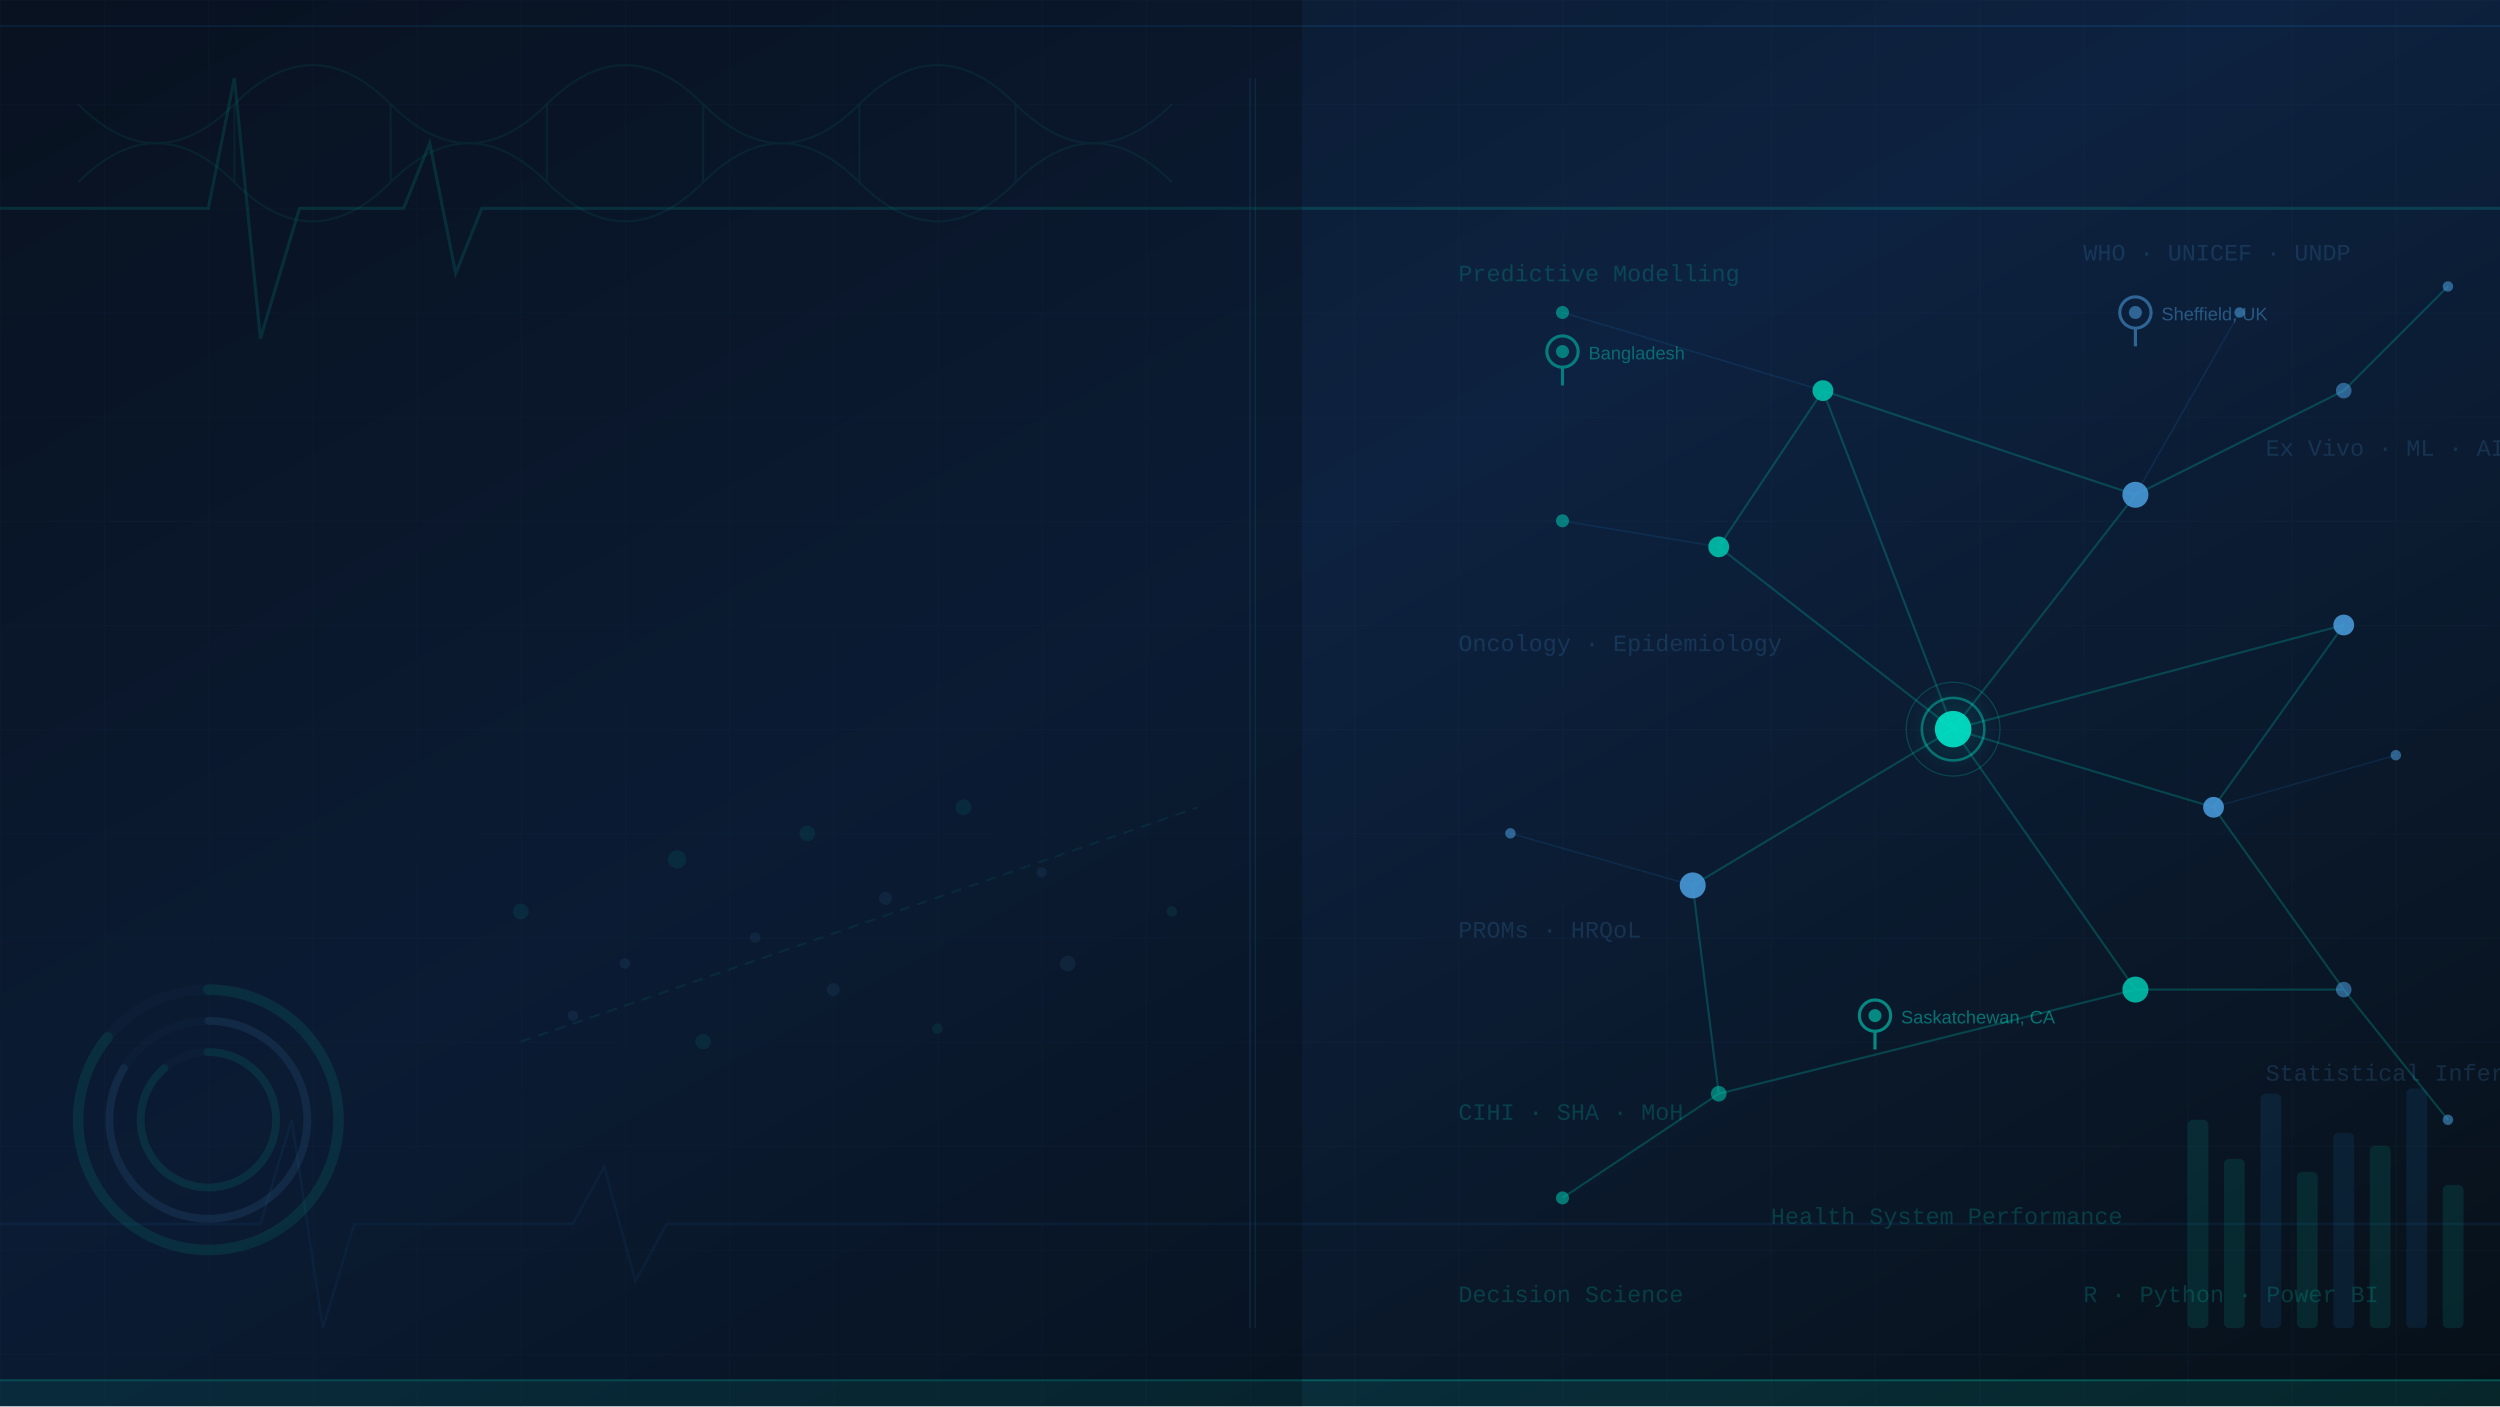
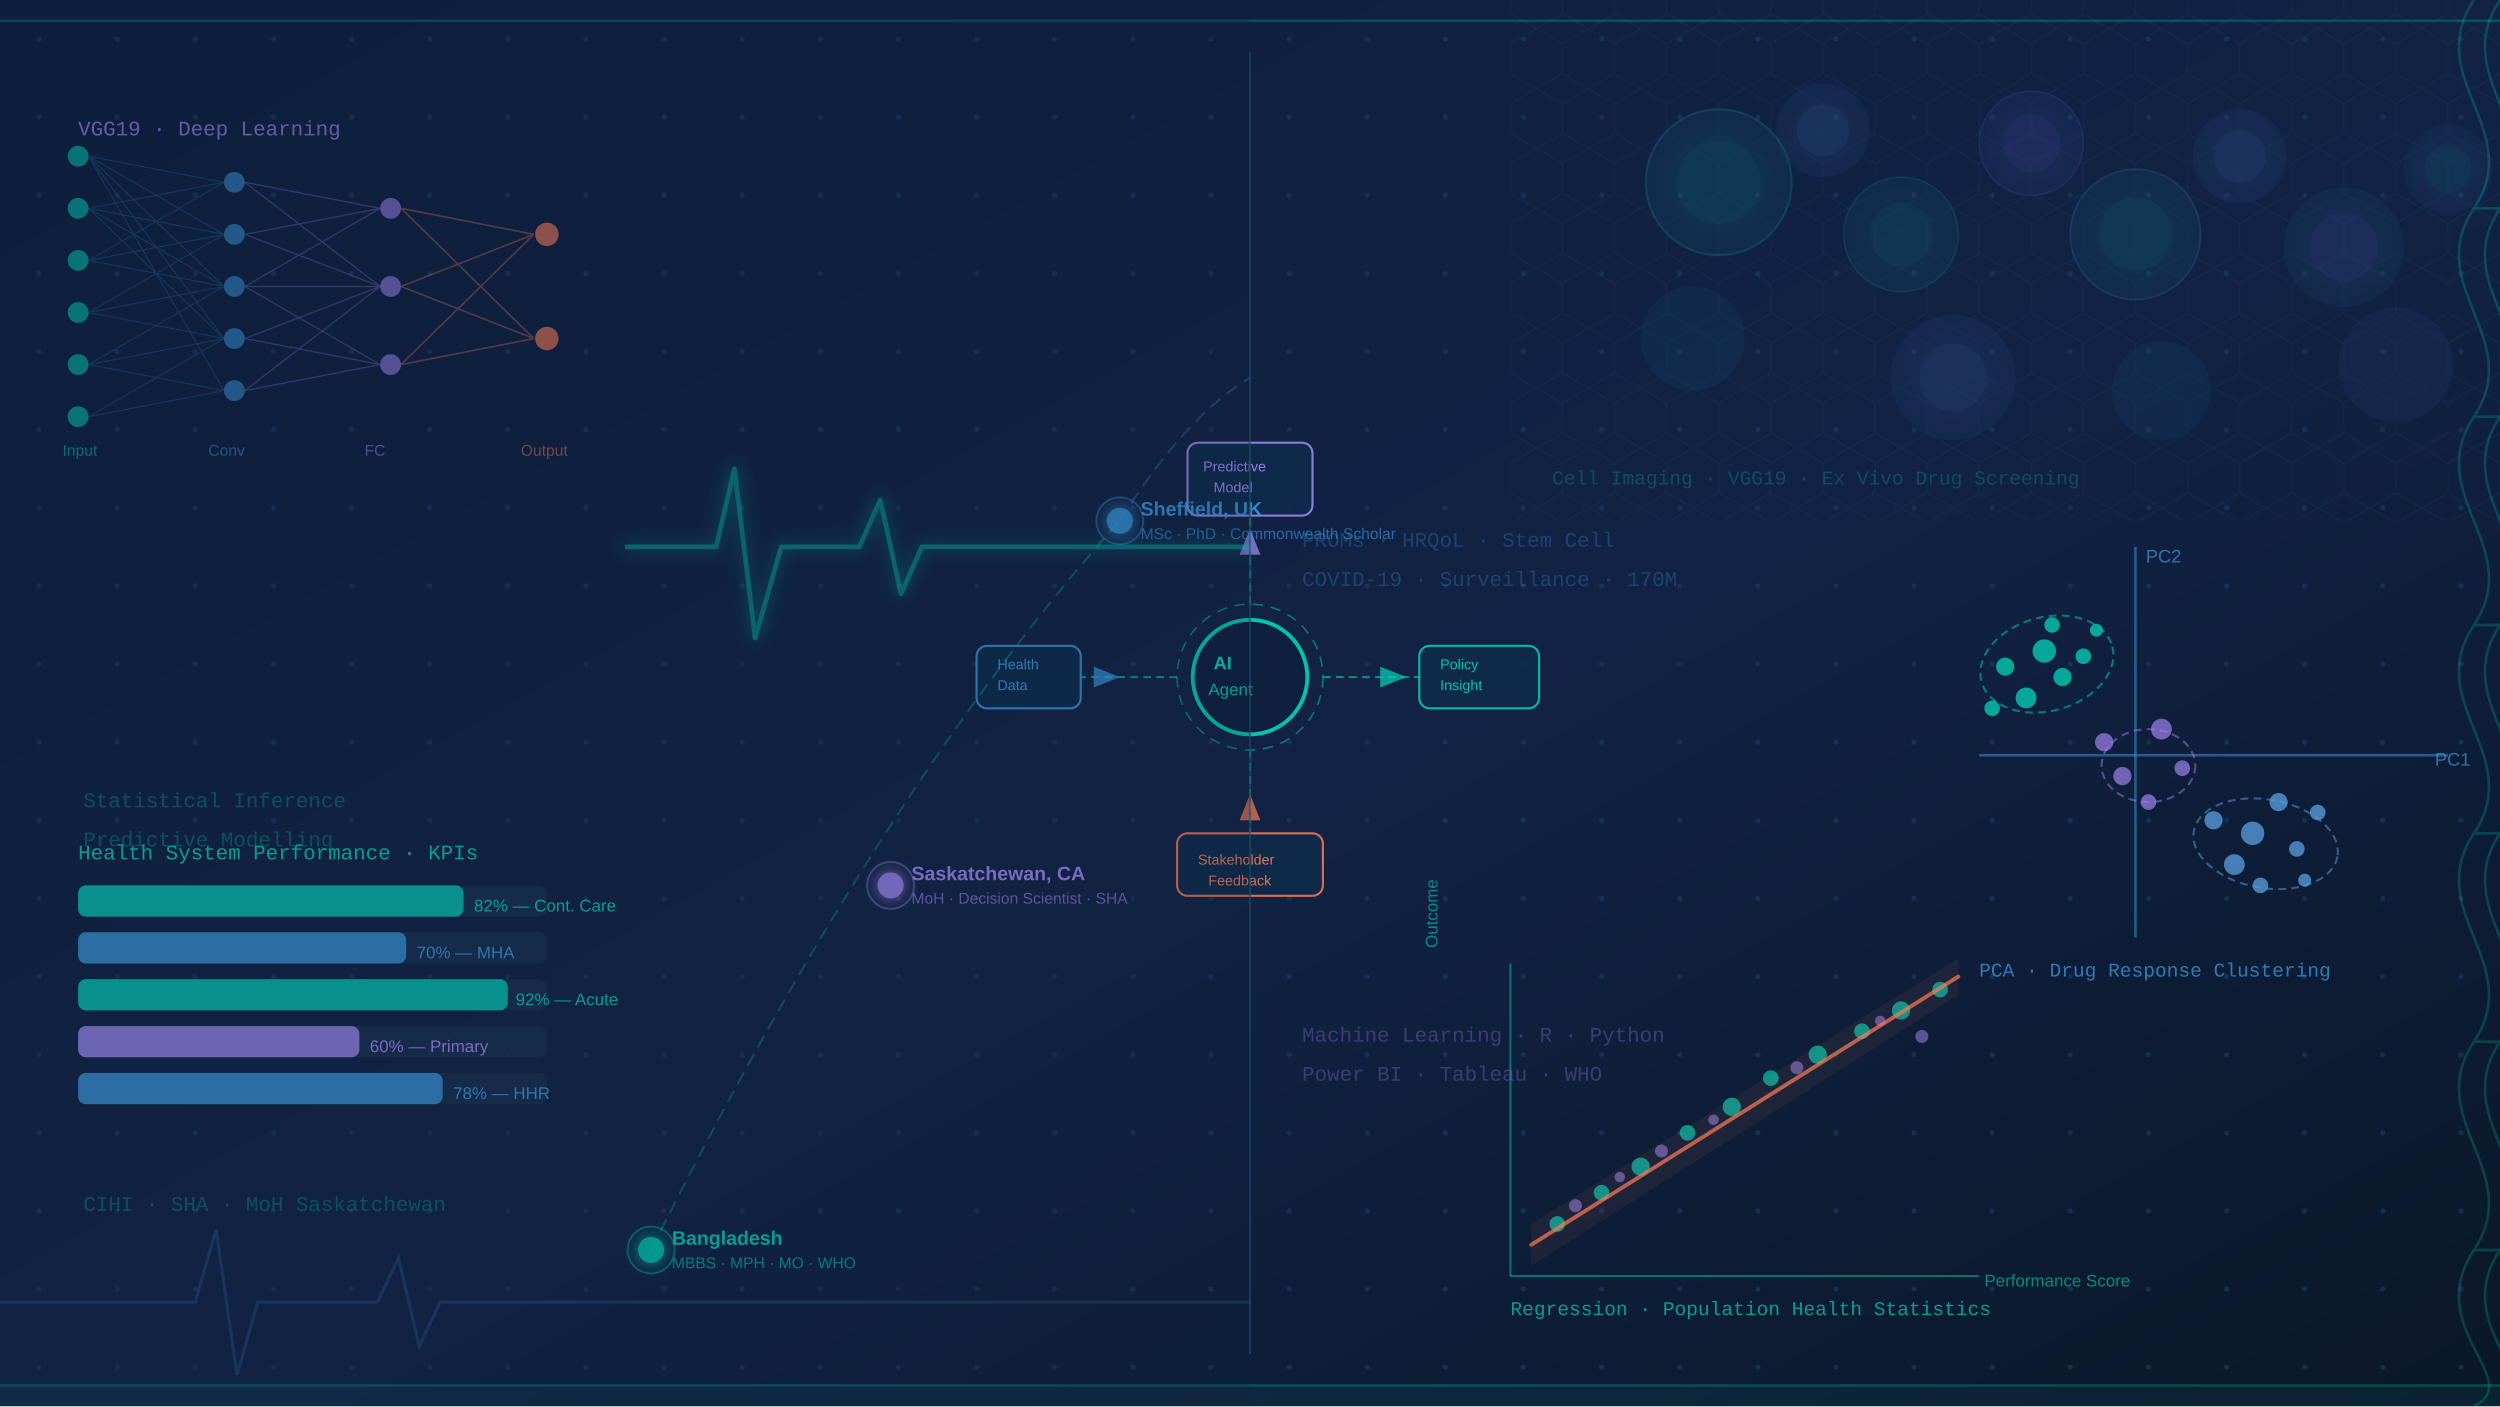
- <svg xmlns="http://www.w3.org/2000/svg" version="1.1" width="100%" viewBox="0 0 960 540" xml:space="preserve">
+ <svg xmlns="http://www.w3.org/2000/svg" version="1.1" width="960" height="540" viewBox="0 0 960 540" xml:space="preserve">
  <defs>
    <linearGradient id="bgGrad" x1="0%" y1="0%" x2="100%" y2="100%">
-       <stop offset="0%" stop-color="#0a1628" stop-opacity="1" />
-       <stop offset="45%" stop-color="#0d2240" stop-opacity="1" />
-       <stop offset="100%" stop-color="#071018" stop-opacity="1" />
+       <stop offset="0%" stop-color="#0e1f3d" />
+       <stop offset="55%" stop-color="#112244" />
+       <stop offset="100%" stop-color="#0a1828" />
    </linearGradient>
-     <linearGradient id="lineGrad" x1="0%" y1="0%" x2="100%" y2="0%">
-       <stop offset="0%" stop-color="#00c9b1" stop-opacity="0" />
-       <stop offset="40%" stop-color="#00c9b1" stop-opacity="0.7" />
-       <stop offset="100%" stop-color="#00c9b1" stop-opacity="0" />
+     <linearGradient id="tealLine" x1="0%" y1="0%" x2="100%" y2="0%">
+       <stop offset="0%" stop-color="#00d4b8" stop-opacity="0" />
+       <stop offset="50%" stop-color="#00d4b8" stop-opacity="0.8" />
+       <stop offset="100%" stop-color="#00d4b8" stop-opacity="0" />
    </linearGradient>
-     <linearGradient id="pulseGrad" x1="0%" y1="0%" x2="100%" y2="0%">
-       <stop offset="0%" stop-color="#1a7fcb" stop-opacity="0" />
-       <stop offset="50%" stop-color="#1a7fcb" stop-opacity="0.5" />
-       <stop offset="100%" stop-color="#1a7fcb" stop-opacity="0" />
+     <linearGradient id="blueLine" x1="0%" y1="0%" x2="100%" y2="0%">
+       <stop offset="0%" stop-color="#3b9ae0" stop-opacity="0" />
+       <stop offset="50%" stop-color="#3b9ae0" stop-opacity="0.6" />
+       <stop offset="100%" stop-color="#3b9ae0" stop-opacity="0" />
    </linearGradient>
-     <radialGradient id="centerGlow" cx="50%" cy="50%" r="50%">
-       <stop offset="0%" stop-color="#00c9b1" stop-opacity="0.15" />
-       <stop offset="100%" stop-color="#00c9b1" stop-opacity="0" />
-     </radialGradient>
-     <pattern id="gridPattern" width="40" height="40" patternUnits="userSpaceOnUse">
-       <path d="M 40 0 L 0 0 0 40" fill="none" stroke="#1a3a5c" stroke-width="0.4" opacity="0.4" />
+     <filter id="glow" x="-50%" y="-50%" width="200%" height="200%">
+       <feGaussianBlur stdDeviation="3" result="blur" />
+       <feMerge>
+         <feMergeNode in="blur" />
+         <feMergeNode in="SourceGraphic" />
+       </feMerge>
+     </filter>
+     <filter id="softglow" x="-100%" y="-100%" width="300%" height="300%">
+       <feGaussianBlur stdDeviation="6" result="blur" />
+       <feMerge>
+         <feMergeNode in="blur" />
+         <feMergeNode in="SourceGraphic" />
+       </feMerge>
+     </filter>
+     <filter id="textglow">
+       <feGaussianBlur stdDeviation="2" result="blur" />
+       <feMerge>
+         <feMergeNode in="blur" />
+         <feMergeNode in="SourceGraphic" />
+       </feMerge>
+     </filter>
+     <pattern id="dots" width="30" height="30" patternUnits="userSpaceOnUse">
+       <circle cx="15" cy="15" r="1" fill="#1e3a5f" opacity="0.7" />
    </pattern>
+     <pattern id="hexPat" width="20" height="23" patternUnits="userSpaceOnUse" patternTransform="translate(700,80)">
+       <polygon points="10,0 20,5.8 20,17.3 10,23 0,17.3 0,5.8" fill="none" stroke="#1e4a6a" stroke-width="0.6" opacity="0.5" />
+     </pattern>
+     <clipPath id="leftPanel">
+       <rect x="0" y="0" width="480" height="540" />
+     </clipPath>
+     <clipPath id="rightPanel">
+       <rect x="480" y="0" width="480" height="540" />
+     </clipPath>
  </defs>
  <rect width="960" height="540" fill="url(#bgGrad)" />
-   <rect width="960" height="540" fill="url(#gridPattern)" opacity="0.6" />
-   <g opacity="0.18">
-     <polyline points="0,80 60,80 80,80 90,30 100,130 115,80 140,80 155,80 165,55 175,105 185,80 960,80" fill="none" stroke="#00c9b1" stroke-width="1.2" />
-   </g>
-   <g opacity="0.10">
-     <polyline points="0,470 80,470 100,470 112,430 124,510 136,470 200,470 220,470 232,448 244,492 256,470 960,470" fill="none" stroke="#1a7fcb" stroke-width="1" />
-   </g>
-   <g opacity="0.25" stroke="#00c9b1" stroke-width="0.8" fill="none">
-     <line x1="750" y1="280" x2="820" y2="190" />
-     <line x1="750" y1="280" x2="850" y2="310" />
-     <line x1="750" y1="280" x2="820" y2="380" />
-     <line x1="750" y1="280" x2="660" y2="210" />
-     <line x1="750" y1="280" x2="650" y2="340" />
-     <line x1="750" y1="280" x2="700" y2="150" />
-     <line x1="750" y1="280" x2="900" y2="240" />
-     <line x1="820" y1="190" x2="900" y2="150" />
-     <line x1="820" y1="190" x2="700" y2="150" />
-     <line x1="850" y1="310" x2="900" y2="240" />
-     <line x1="850" y1="310" x2="900" y2="380" />
-     <line x1="820" y1="380" x2="900" y2="380" />
-     <line x1="820" y1="380" x2="660" y2="420" />
-     <line x1="660" y1="210" x2="700" y2="150" />
-     <line x1="650" y1="340" x2="660" y2="420" />
-     <line x1="660" y1="420" x2="600" y2="460" />
-     <line x1="900" y1="150" x2="940" y2="110" />
-     <line x1="900" y1="380" x2="940" y2="430" />
-   </g>
-   <g opacity="0.15" stroke="#1a7fcb" stroke-width="0.6" fill="none">
-     <line x1="700" y1="150" x2="600" y2="120" />
-     <line x1="660" y1="210" x2="600" y2="200" />
-     <line x1="650" y1="340" x2="580" y2="320" />
-     <line x1="820" y1="190" x2="860" y2="120" />
-     <line x1="850" y1="310" x2="920" y2="290" />
-   </g>
-   <line x1="0" y1="270" x2="960" y2="270" stroke="url(#lineGrad)" stroke-width="0.6" opacity="0.4" />
-   <line x1="0" y1="290" x2="960" y2="290" stroke="url(#pulseGrad)" stroke-width="0.4" opacity="0.3" />
-   <g opacity="0.12">
-     <rect x="840" y="430" width="8" height="80" fill="#00c9b1" rx="2" />
-     <rect x="854" y="445" width="8" height="65" fill="#00c9b1" rx="2" />
-     <rect x="868" y="420" width="8" height="90" fill="#1a7fcb" rx="2" />
-     <rect x="882" y="450" width="8" height="60" fill="#00c9b1" rx="2" />
-     <rect x="896" y="435" width="8" height="75" fill="#1a7fcb" rx="2" />
-     <rect x="910" y="440" width="8" height="70" fill="#00c9b1" rx="2" />
-     <rect x="924" y="418" width="8" height="92" fill="#1a7fcb" rx="2" />
-     <rect x="938" y="455" width="8" height="55" fill="#00c9b1" rx="2" />
-   </g>
-   <circle cx="750" cy="280" r="18" fill="url(#centerGlow)" />
-   <circle cx="750" cy="280" r="7" fill="#00e5c8" opacity="0.9" />
-   <circle cx="750" cy="280" r="12" fill="none" stroke="#00e5c8" stroke-width="1" opacity="0.4" />
-   <circle cx="750" cy="280" r="18" fill="none" stroke="#00e5c8" stroke-width="0.5" opacity="0.2" />
-   <g opacity="0.85">
-     <circle cx="820" cy="190" r="5" fill="#4a9fe0" />
-     <circle cx="850" cy="310" r="4" fill="#4a9fe0" />
-     <circle cx="820" cy="380" r="5" fill="#00c9b1" />
-     <circle cx="660" cy="210" r="4" fill="#00c9b1" />
-     <circle cx="650" cy="340" r="5" fill="#4a9fe0" />
-     <circle cx="700" cy="150" r="4" fill="#00c9b1" />
-     <circle cx="900" cy="240" r="4" fill="#4a9fe0" />
-   </g>
-   <g opacity="0.55">
-     <circle cx="900" cy="150" r="3" fill="#4a9fe0" />
-     <circle cx="900" cy="380" r="3" fill="#4a9fe0" />
-     <circle cx="660" cy="420" r="3" fill="#00c9b1" />
-     <circle cx="600" cy="460" r="2.5" fill="#00c9b1" />
-     <circle cx="940" cy="110" r="2" fill="#4a9fe0" />
-     <circle cx="940" cy="430" r="2" fill="#4a9fe0" />
-     <circle cx="600" cy="120" r="2.5" fill="#00c9b1" />
-     <circle cx="600" cy="200" r="2.5" fill="#00c9b1" />
-     <circle cx="580" cy="320" r="2" fill="#4a9fe0" />
-     <circle cx="860" cy="120" r="2" fill="#4a9fe0" />
-     <circle cx="920" cy="290" r="2" fill="#4a9fe0" />
-   </g>
-   <g transform="translate(600,140)" opacity="0.55">
-     <circle cx="0" cy="-5" r="6" fill="none" stroke="#00c9b1" stroke-width="1.2" />
-     <circle cx="0" cy="-5" r="2.5" fill="#00c9b1" />
-     <line x1="0" y1="1" x2="0" y2="8" stroke="#00c9b1" stroke-width="1.2" />
-     <text x="10" y="-2" font-family="Arial, sans-serif" font-size="7" fill="#00c9b1" opacity="0.8">Bangladesh</text>
-   </g>
-   <g transform="translate(820,125)" opacity="0.55">
-     <circle cx="0" cy="-5" r="6" fill="none" stroke="#4a9fe0" stroke-width="1.2" />
-     <circle cx="0" cy="-5" r="2.5" fill="#4a9fe0" />
-     <line x1="0" y1="1" x2="0" y2="8" stroke="#4a9fe0" stroke-width="1.2" />
-     <text x="10" y="-2" font-family="Arial, sans-serif" font-size="7" fill="#4a9fe0" opacity="0.8">Sheffield, UK</text>
-   </g>
-   <g transform="translate(720,395)" opacity="0.55">
-     <circle cx="0" cy="-5" r="6" fill="none" stroke="#00e5c8" stroke-width="1.2" />
-     <circle cx="0" cy="-5" r="2.5" fill="#00e5c8" />
-     <line x1="0" y1="1" x2="0" y2="8" stroke="#00e5c8" stroke-width="1.2" />
-     <text x="10" y="-2" font-family="Arial, sans-serif" font-size="7" fill="#00e5c8" opacity="0.8">Saskatchewan, CA</text>
-   </g>
-   <g font-family="'Courier New', monospace" fill="#00c9b1" opacity="0.22" font-size="9">
-     <text x="560" y="108">Predictive Modelling</text>
-     <text x="680" y="470">Health System Performance</text>
-     <text x="560" y="500">Decision Science</text>
-     <text x="800" y="500">R · Python · Power BI</text>
-     <text x="560" y="430">CIHI · SHA · MoH</text>
-   </g>
-   <g font-family="'Courier New', monospace" fill="#4a9fe0" opacity="0.18" font-size="9">
-     <text x="870" y="175">Ex Vivo · ML · AI</text>
-     <text x="560" y="360">PROMs · HRQoL</text>
-     <text x="870" y="415">Statistical Inference</text>
-     <text x="560" y="250">Oncology · Epidemiology</text>
-     <text x="800" y="100">WHO · UNICEF · UNDP</text>
-   </g>
-   <line x1="480" y1="30" x2="480" y2="510" stroke="#1a3a5c" stroke-width="0.8" opacity="0.5" />
-   <line x1="482" y1="30" x2="482" y2="510" stroke="#00c9b1" stroke-width="0.3" opacity="0.25" />
-   <g opacity="0.10" stroke="#00c9b1" stroke-width="0.8" fill="none">
-     <path d="M 30,40 C 50,60 70,60 90,40 C 110,20 130,20 150,40 C 170,60 190,60 210,40 C 230,20 250,20 270,40 C 290,60 310,60 330,40 C 350,20 370,20 390,40 C 410,60 430,60 450,40" />
-     <path d="M 30,70 C 50,50 70,50 90,70 C 110,90 130,90 150,70 C 170,50 190,50 210,70 C 230,90 250,90 270,70 C 290,50 310,50 330,70 C 350,90 370,90 390,70 C 410,50 430,50 450,70" />
-     <line x1="90" y1="40" x2="90" y2="70" />
-     <line x1="150" y1="40" x2="150" y2="70" />
-     <line x1="210" y1="40" x2="210" y2="70" />
-     <line x1="270" y1="40" x2="270" y2="70" />
-     <line x1="330" y1="40" x2="330" y2="70" />
-     <line x1="390" y1="40" x2="390" y2="70" />
-   </g>
-   <g opacity="0.15" transform="translate(80,430)">
-     <circle cx="0" cy="0" r="50" fill="none" stroke="#1a3a5c" stroke-width="4" />
-     <circle cx="0" cy="0" r="50" fill="none" stroke="#00c9b1" stroke-width="4" stroke-dasharray="270 45" stroke-linecap="round" transform="rotate(-90)" />
-     <circle cx="0" cy="0" r="38" fill="none" stroke="#1a3a5c" stroke-width="3" />
-     <circle cx="0" cy="0" r="38" fill="none" stroke="#4a9fe0" stroke-width="3" stroke-dasharray="200 39" stroke-linecap="round" transform="rotate(-90)" />
-     <circle cx="0" cy="0" r="26" fill="none" stroke="#1a3a5c" stroke-width="3" />
-     <circle cx="0" cy="0" r="26" fill="none" stroke="#00c9b1" stroke-width="3" stroke-dasharray="145 18" stroke-linecap="round" transform="rotate(-90)" />
-   </g>
-   <g opacity="0.12">
-     <circle cx="200" cy="350" r="3" fill="#00c9b1" />
-     <circle cx="240" cy="370" r="2" fill="#4a9fe0" />
-     <circle cx="260" cy="330" r="3.5" fill="#00c9b1" />
-     <circle cx="290" cy="360" r="2" fill="#4a9fe0" />
-     <circle cx="310" cy="320" r="3" fill="#00c9b1" />
-     <circle cx="340" cy="345" r="2.5" fill="#4a9fe0" />
-     <circle cx="370" cy="310" r="3" fill="#00c9b1" />
-     <circle cx="400" cy="335" r="2" fill="#4a9fe0" />
-     <circle cx="220" cy="390" r="2" fill="#4a9fe0" />
-     <circle cx="270" cy="400" r="3" fill="#00c9b1" />
-     <circle cx="320" cy="380" r="2.5" fill="#4a9fe0" />
-     <circle cx="360" cy="395" r="2" fill="#00c9b1" />
-     <circle cx="410" cy="370" r="3" fill="#4a9fe0" />
-     <circle cx="450" cy="350" r="2" fill="#00c9b1" />
-     <line x1="200" y1="400" x2="460" y2="310" stroke="#00c9b1" stroke-width="0.8" stroke-dasharray="4 3" />
-   </g>
-   <rect x="0" y="530" width="960" height="10" fill="#00c9b1" opacity="0.12" />
-   <line x1="0" y1="530" x2="960" y2="530" stroke="#00c9b1" stroke-width="0.8" opacity="0.3" />
-   <line x1="0" y1="10" x2="960" y2="10" stroke="#1a7fcb" stroke-width="0.6" opacity="0.2" />
-   <rect x="0" y="0" width="500" height="540" fill="#000" opacity="0.2" />
+   <rect width="960" height="540" fill="url(#dots)" opacity="0.9" />
+   <g clip-path="url(#rightPanel)" opacity="0.35">
+     <rect x="580" y="0" width="380" height="200" fill="url(#hexPat)" />
+     <circle cx="660" cy="70" r="28" fill="#1a5c7a" opacity="0.5" />
+     <circle cx="660" cy="70" r="16" fill="#00d4b8" opacity="0.25" filter="url(#softglow)" />
+     <circle cx="700" cy="50" r="18" fill="#2a4a8a" opacity="0.4" />
+     <circle cx="700" cy="50" r="10" fill="#5a9fe0" opacity="0.3" filter="url(#softglow)" />
+     <circle cx="730" cy="90" r="22" fill="#1a5c7a" opacity="0.45" />
+     <circle cx="730" cy="90" r="12" fill="#00d4b8" opacity="0.2" filter="url(#softglow)" />
+     <circle cx="780" cy="55" r="20" fill="#2a4a8a" opacity="0.4" />
+     <circle cx="780" cy="55" r="11" fill="#7b6cf6" opacity="0.3" filter="url(#softglow)" />
+     <circle cx="820" cy="90" r="25" fill="#1a5c7a" opacity="0.45" />
+     <circle cx="820" cy="90" r="14" fill="#00d4b8" opacity="0.22" filter="url(#softglow)" />
+     <circle cx="860" cy="60" r="18" fill="#2a4a8a" opacity="0.4" />
+     <circle cx="860" cy="60" r="10" fill="#5a9fe0" opacity="0.28" filter="url(#softglow)" />
+     <circle cx="900" cy="95" r="23" fill="#1a5c7a" opacity="0.4" />
+     <circle cx="900" cy="95" r="13" fill="#7b6cf6" opacity="0.25" filter="url(#softglow)" />
+     <circle cx="940" cy="65" r="17" fill="#2a4a8a" opacity="0.35" />
+     <circle cx="940" cy="65" r="9" fill="#00d4b8" opacity="0.22" filter="url(#softglow)" />
+     <circle cx="650" cy="130" r="20" fill="#1a5c7a" opacity="0.4" />
+     <circle cx="750" cy="145" r="24" fill="#2a4a8a" opacity="0.4" />
+     <circle cx="750" cy="145" r="13" fill="#5a9fe0" opacity="0.25" filter="url(#softglow)" />
+     <circle cx="830" cy="150" r="19" fill="#1a5c7a" opacity="0.4" />
+     <circle cx="920" cy="140" r="22" fill="#2a4a8a" opacity="0.38" />
+     <circle cx="660" cy="70" r="28" fill="none" stroke="#00d4b8" stroke-width="0.8" opacity="0.5" />
+     <circle cx="730" cy="90" r="22" fill="none" stroke="#00d4b8" stroke-width="0.6" opacity="0.4" />
+     <circle cx="820" cy="90" r="25" fill="none" stroke="#5a9fe0" stroke-width="0.7" opacity="0.45" />
+     <circle cx="780" cy="55" r="20" fill="none" stroke="#7b6cf6" stroke-width="0.6" opacity="0.4" />
+     <text x="596" y="186" font-family="'Courier New',monospace" font-size="7.5" fill="#00d4b8" opacity="0.7">Cell Imaging · VGG19 · Ex Vivo Drug Screening</text>
+   </g>
+   <g transform="translate(820,290)">
+     <line x1="-60" y1="0" x2="120" y2="0" stroke="#3b9ae0" stroke-width="1" opacity="0.5" />
+     <line x1="0" y1="70" x2="0" y2="-80" stroke="#3b9ae0" stroke-width="1" opacity="0.5" />
+     <text x="115" y="4" font-family="Arial" font-size="7" fill="#3b9ae0" opacity="0.7">PC1</text>
+     <text x="4" y="-74" font-family="Arial" font-size="7" fill="#3b9ae0" opacity="0.7">PC2</text>
+     <g fill="#00d4b8" opacity="0.75">
+       <circle cx="-35" cy="-40" r="4.5" />
+       <circle cx="-28" cy="-30" r="3.5" />
+       <circle cx="-42" cy="-22" r="4" />
+       <circle cx="-20" cy="-38" r="3" />
+       <circle cx="-50" cy="-34" r="3.5" />
+       <circle cx="-32" cy="-50" r="3" />
+       <circle cx="-55" cy="-18" r="3" />
+       <circle cx="-15" cy="-48" r="2.5" />
+     </g>
+     <g fill="#5a9fe0" opacity="0.75">
+       <circle cx="45" cy="30" r="4.5" />
+       <circle cx="55" cy="18" r="3.5" />
+       <circle cx="38" cy="42" r="4" />
+       <circle cx="62" cy="36" r="3" />
+       <circle cx="30" cy="25" r="3.5" />
+       <circle cx="70" cy="22" r="3" />
+       <circle cx="48" cy="50" r="3" />
+       <circle cx="65" cy="48" r="2.5" />
+     </g>
+     <g fill="#a78bfa" opacity="0.65">
+       <circle cx="10" cy="-10" r="4" />
+       <circle cx="-5" cy="8" r="3.5" />
+       <circle cx="18" cy="5" r="3" />
+       <circle cx="5" cy="18" r="3" />
+       <circle cx="-12" cy="-5" r="3.5" />
+     </g>
+     <ellipse cx="-34" cy="-35" rx="26" ry="18" fill="none" stroke="#00d4b8" stroke-width="0.8" stroke-dasharray="3 2" opacity="0.5" transform="rotate(-15 -34 -35)" />
+     <ellipse cx="50" cy="34" rx="28" ry="17" fill="none" stroke="#5a9fe0" stroke-width="0.8" stroke-dasharray="3 2" opacity="0.5" transform="rotate(10 50 34)" />
+     <ellipse cx="5" cy="4" rx="18" ry="14" fill="none" stroke="#a78bfa" stroke-width="0.8" stroke-dasharray="3 2" opacity="0.45" />
+     <text x="-60" y="85" font-family="'Courier New',monospace" font-size="7.5" fill="#3b9ae0" opacity="0.75">PCA · Drug Response Clustering</text>
+   </g>
+   <g transform="translate(580,370)">
+     <line x1="0" y1="120" x2="0" y2="0" stroke="#00d4b8" stroke-width="0.8" opacity="0.45" />
+     <line x1="0" y1="120" x2="180" y2="120" stroke="#00d4b8" stroke-width="0.8" opacity="0.45" />
+     <text x="182" y="124" font-family="Arial" font-size="6.5" fill="#00d4b8" opacity="0.6">Performance Score</text>
+     <text x="-28" y="-6" font-family="Arial" font-size="6.5" fill="#00d4b8" opacity="0.6" transform="rotate(-90 -28 -6)">Outcome</text>
+     <g fill="#00d4b8" opacity="0.65">
+       <circle cx="18" cy="100" r="3" />
+       <circle cx="35" cy="88" r="3" />
+       <circle cx="50" cy="78" r="3.5" />
+       <circle cx="68" cy="65" r="3" />
+       <circle cx="85" cy="55" r="3.5" />
+       <circle cx="100" cy="44" r="3" />
+       <circle cx="118" cy="35" r="3.5" />
+       <circle cx="135" cy="26" r="3" />
+       <circle cx="150" cy="18" r="3.5" />
+       <circle cx="165" cy="10" r="3" />
+     </g>
+     <g fill="#a78bfa" opacity="0.5">
+       <circle cx="25" cy="93" r="2.5" />
+       <circle cx="58" cy="72" r="2.5" />
+       <circle cx="78" cy="60" r="2" />
+       <circle cx="110" cy="40" r="2.5" />
+       <circle cx="142" cy="22" r="2" />
+       <circle cx="158" cy="28" r="2.5" />
+       <circle cx="42" cy="82" r="2" />
+     </g>
+     <line x1="8" y1="108" x2="172" y2="5" stroke="#ff7b54" stroke-width="1.5" opacity="0.7" stroke-linecap="round" />
+     <path d="M8,100 L172,-2 L172,12 L8,116 Z" fill="#ff7b54" opacity="0.07" />
+     <text x="0" y="135" font-family="'Courier New',monospace" font-size="7.5" fill="#00d4b8" opacity="0.7">Regression · Population Health Statistics</text>
+   </g>
+   <g transform="translate(480,260)">
+     <circle cx="0" cy="0" r="22" fill="#0e1f3d" stroke="#00d4b8" stroke-width="1.5" opacity="0.9" />
+     <circle cx="0" cy="0" r="28" fill="none" stroke="#00d4b8" stroke-width="0.6" stroke-dasharray="4 3" opacity="0.5" />
+     <text x="-14" y="-3" font-family="Arial" font-size="7" fill="#00d4b8" font-weight="bold" opacity="0.95">AI</text>
+     <text x="-16" y="7" font-family="Arial" font-size="6.5" fill="#00d4b8" opacity="0.85">Agent</text>
+     <line x1="-28" y1="0" x2="-65" y2="0" stroke="#00d4b8" stroke-width="0.8" stroke-dasharray="3 2" opacity="0.6" />
+     <rect x="-105" y="-12" width="40" height="24" rx="4" fill="#0e2a4a" stroke="#3b9ae0" stroke-width="0.8" opacity="0.85" />
+     <text x="-97" y="-3" font-family="Arial" font-size="5.5" fill="#3b9ae0" opacity="0.9">Health</text>
+     <text x="-97" y="5" font-family="Arial" font-size="5.5" fill="#3b9ae0" opacity="0.9">Data</text>
+     <line x1="28" y1="0" x2="65" y2="0" stroke="#00d4b8" stroke-width="0.8" stroke-dasharray="3 2" opacity="0.6" />
+     <rect x="65" y="-12" width="46" height="24" rx="4" fill="#0e2a4a" stroke="#00d4b8" stroke-width="0.8" opacity="0.85" />
+     <text x="73" y="-3" font-family="Arial" font-size="5.5" fill="#00d4b8" opacity="0.9">Policy</text>
+     <text x="73" y="5" font-family="Arial" font-size="5.5" fill="#00d4b8" opacity="0.9">Insight</text>
+     <line x1="0" y1="-28" x2="0" y2="-62" stroke="#00d4b8" stroke-width="0.8" stroke-dasharray="3 2" opacity="0.6" />
+     <rect x="-24" y="-90" width="48" height="28" rx="4" fill="#0e2a4a" stroke="#a78bfa" stroke-width="0.8" opacity="0.85" />
+     <text x="-18" y="-79" font-family="Arial" font-size="5.5" fill="#a78bfa" opacity="0.9">Predictive</text>
+     <text x="-14" y="-71" font-family="Arial" font-size="5.5" fill="#a78bfa" opacity="0.9">Model</text>
+     <line x1="0" y1="28" x2="0" y2="60" stroke="#00d4b8" stroke-width="0.8" stroke-dasharray="3 2" opacity="0.6" />
+     <rect x="-28" y="60" width="56" height="24" rx="4" fill="#0e2a4a" stroke="#ff7b54" stroke-width="0.8" opacity="0.85" />
+     <text x="-20" y="72" font-family="Arial" font-size="5.5" fill="#ff7b54" opacity="0.9">Stakeholder</text>
+     <text x="-16" y="80" font-family="Arial" font-size="5.5" fill="#ff7b54" opacity="0.9">Feedback</text>
+     <polygon points="60,0 50,-4 50,4" fill="#00d4b8" opacity="0.7" />
+     <polygon points="-60,0 -50,-4 -50,4" fill="#3b9ae0" opacity="0.7" transform="rotate(180 -55 0)" />
+     <polygon points="0,-57 -4,-47 4,-47" fill="#a78bfa" opacity="0.7" />
+     <polygon points="0,55 -4,45 4,45" fill="#ff7b54" opacity="0.7" transform="rotate(180 0 50)" />
+   </g>
+   <g transform="translate(30,60)" opacity="0.8">
+     <text x="0" y="-8" font-family="'Courier New',monospace" font-size="8" fill="#a78bfa" opacity="0.85">VGG19 · Deep Learning</text>
+     <g fill="#00d4b8" opacity="0.7">
+       <circle cx="0" cy="0" r="4" />
+       <circle cx="0" cy="20" r="4" />
+       <circle cx="0" cy="40" r="4" />
+       <circle cx="0" cy="60" r="4" />
+       <circle cx="0" cy="80" r="4" />
+       <circle cx="0" cy="100" r="4" />
+     </g>
+     <g fill="#3b9ae0" opacity="0.7">
+       <circle cx="60" cy="10" r="4" />
+       <circle cx="60" cy="30" r="4" />
+       <circle cx="60" cy="50" r="4" />
+       <circle cx="60" cy="70" r="4" />
+       <circle cx="60" cy="90" r="4" />
+     </g>
+     <g fill="#a78bfa" opacity="0.7">
+       <circle cx="120" cy="20" r="4" />
+       <circle cx="120" cy="50" r="4" />
+       <circle cx="120" cy="80" r="4" />
+     </g>
+     <g fill="#ff7b54" opacity="0.8">
+       <circle cx="180" cy="30" r="4.5" />
+       <circle cx="180" cy="70" r="4.5" />
+     </g>
+     <g stroke="#3b9ae0" stroke-width="0.4" opacity="0.3">
+       <line x1="4" y1="0" x2="56" y2="10" />
+       <line x1="4" y1="0" x2="56" y2="30" />
+       <line x1="4" y1="0" x2="56" y2="50" />
+       <line x1="4" y1="0" x2="56" y2="70" />
+       <line x1="4" y1="0" x2="56" y2="90" />
+       <line x1="4" y1="20" x2="56" y2="10" />
+       <line x1="4" y1="20" x2="56" y2="30" />
+       <line x1="4" y1="20" x2="56" y2="50" />
+       <line x1="4" y1="20" x2="56" y2="70" />
+       <line x1="4" y1="40" x2="56" y2="10" />
+       <line x1="4" y1="40" x2="56" y2="30" />
+       <line x1="4" y1="40" x2="56" y2="50" />
+       <line x1="4" y1="60" x2="56" y2="30" />
+       <line x1="4" y1="60" x2="56" y2="50" />
+       <line x1="4" y1="60" x2="56" y2="70" />
+       <line x1="4" y1="80" x2="56" y2="50" />
+       <line x1="4" y1="80" x2="56" y2="70" />
+       <line x1="4" y1="80" x2="56" y2="90" />
+       <line x1="4" y1="100" x2="56" y2="70" />
+       <line x1="4" y1="100" x2="56" y2="90" />
+     </g>
+     <g stroke="#a78bfa" stroke-width="0.5" opacity="0.35">
+       <line x1="64" y1="10" x2="116" y2="20" />
+       <line x1="64" y1="10" x2="116" y2="50" />
+       <line x1="64" y1="30" x2="116" y2="20" />
+       <line x1="64" y1="30" x2="116" y2="50" />
+       <line x1="64" y1="50" x2="116" y2="20" />
+       <line x1="64" y1="50" x2="116" y2="50" />
+       <line x1="64" y1="50" x2="116" y2="80" />
+       <line x1="64" y1="70" x2="116" y2="50" />
+       <line x1="64" y1="70" x2="116" y2="80" />
+       <line x1="64" y1="90" x2="116" y2="50" />
+       <line x1="64" y1="90" x2="116" y2="80" />
+     </g>
+     <g stroke="#ff7b54" stroke-width="0.6" opacity="0.45">
+       <line x1="124" y1="20" x2="175" y2="30" />
+       <line x1="124" y1="20" x2="175" y2="70" />
+       <line x1="124" y1="50" x2="175" y2="30" />
+       <line x1="124" y1="50" x2="175" y2="70" />
+       <line x1="124" y1="80" x2="175" y2="30" />
+       <line x1="124" y1="80" x2="175" y2="70" />
+     </g>
+     <text x="-6" y="115" font-family="Arial" font-size="6" fill="#00d4b8" opacity="0.65">Input</text>
+     <text x="50" y="115" font-family="Arial" font-size="6" fill="#3b9ae0" opacity="0.65">Conv</text>
+     <text x="110" y="115" font-family="Arial" font-size="6" fill="#a78bfa" opacity="0.65">FC</text>
+     <text x="170" y="115" font-family="Arial" font-size="6" fill="#ff7b54" opacity="0.65">Output</text>
+   </g>
+   <g transform="translate(30,340)">
+     <text x="0" y="-10" font-family="'Courier New',monospace" font-size="8" fill="#00d4b8" opacity="0.85">Health System Performance · KPIs</text>
+     <rect x="0" y="0" width="180" height="12" rx="3" fill="#1a3050" opacity="0.7" />
+     <rect x="0" y="18" width="180" height="12" rx="3" fill="#1a3050" opacity="0.7" />
+     <rect x="0" y="36" width="180" height="12" rx="3" fill="#1a3050" opacity="0.7" />
+     <rect x="0" y="54" width="180" height="12" rx="3" fill="#1a3050" opacity="0.7" />
+     <rect x="0" y="72" width="180" height="12" rx="3" fill="#1a3050" opacity="0.7" />
+     <rect x="0" y="0" width="148" height="12" rx="3" fill="#00d4b8" opacity="0.75" />
+     <rect x="0" y="18" width="126" height="12" rx="3" fill="#3b9ae0" opacity="0.75" />
+     <rect x="0" y="36" width="165" height="12" rx="3" fill="#00d4b8" opacity="0.75" />
+     <rect x="0" y="54" width="108" height="12" rx="3" fill="#a78bfa" opacity="0.75" />
+     <rect x="0" y="72" width="140" height="12" rx="3" fill="#3b9ae0" opacity="0.75" />
+     <text x="152" y="10" font-family="Arial" font-size="6.5" fill="#00d4b8" opacity="0.85">82% — Cont. Care</text>
+     <text x="130" y="28" font-family="Arial" font-size="6.5" fill="#3b9ae0" opacity="0.85">70% — MHA</text>
+     <text x="168" y="46" font-family="Arial" font-size="6.5" fill="#00d4b8" opacity="0.85">92% — Acute</text>
+     <text x="112" y="64" font-family="Arial" font-size="6.5" fill="#a78bfa" opacity="0.85">60% — Primary</text>
+     <text x="144" y="82" font-family="Arial" font-size="6.5" fill="#3b9ae0" opacity="0.85">78% — HHR</text>
+   </g>
+   <g opacity="0.45" filter="url(#glow)">
+     <polyline points="240,210 265,210 275,210 282,180 290,245 300,210 320,210 330,210 338,192 346,228 354,210 480,210" fill="none" stroke="#00d4b8" stroke-width="1.8" stroke-linejoin="round" />
+   </g>
+   <g opacity="0.20">
+     <polyline points="0,500 60,500 75,500 83,472 91,528 99,500 130,500 145,500 153,483 161,517 169,500 480,500" fill="none" stroke="#3b9ae0" stroke-width="1.2" />
+   </g>
+   <g opacity="0.22" stroke="#00d4b8" stroke-width="1" fill="none">
+     <path d="M 950,0 C 930,30 970,50 950,80 C 930,110 970,130 950,160 C 930,190 970,210 950,240 C 930,270 970,290 950,320 C 930,350 970,370 950,400 C 930,430 970,450 950,480 C 930,510 970,530 950,540" />
+     <path d="M 960,0 C 940,30 980,50 960,80 C 940,110 980,130 960,160 C 940,190 980,210 960,240 C 940,270 980,290 960,320 C 940,350 980,370 960,400 C 940,430 980,450 960,480 C 940,510 980,530 960,540" />
+     <line x1="950" y1="80" x2="960" y2="80" />
+     <line x1="950" y1="160" x2="960" y2="160" />
+     <line x1="950" y1="240" x2="960" y2="240" />
+     <line x1="950" y1="320" x2="960" y2="320" />
+     <line x1="950" y1="400" x2="960" y2="400" />
+     <line x1="950" y1="480" x2="960" y2="480" />
+   </g>
+   <g opacity="0.30" fill="none">
+     <path d="M 250,480 Q 340,300 430,200" stroke="#00d4b8" stroke-width="0.8" stroke-dasharray="5 3" />
+     <path d="M 430,200 Q 455,160 480,145" stroke="#3b9ae0" stroke-width="0.8" stroke-dasharray="5 3" />
+   </g>
+   <g font-family="Arial" font-size="7.5">
+     <circle cx="250" cy="480" r="5" fill="#00d4b8" opacity="0.8" filter="url(#glow)" />
+     <circle cx="250" cy="480" r="9" fill="none" stroke="#00d4b8" stroke-width="0.7" opacity="0.4" />
+     <text x="258" y="478" fill="#00d4b8" opacity="0.85" font-weight="bold">Bangladesh</text>
+     <text x="258" y="487" fill="#00d4b8" opacity="0.6" font-size="6">MBBS · MPH · MO · WHO</text>
+     <circle cx="430" cy="200" r="5" fill="#3b9ae0" opacity="0.8" filter="url(#glow)" />
+     <circle cx="430" cy="200" r="9" fill="none" stroke="#3b9ae0" stroke-width="0.7" opacity="0.4" />
+     <text x="438" y="198" fill="#3b9ae0" opacity="0.85" font-weight="bold">Sheffield, UK</text>
+     <text x="438" y="207" fill="#3b9ae0" opacity="0.6" font-size="6">MSc · PhD · Commonwealth Scholar</text>
+     <circle cx="342" cy="340" r="5" fill="#a78bfa" opacity="0.8" filter="url(#glow)" />
+     <circle cx="342" cy="340" r="9" fill="none" stroke="#a78bfa" stroke-width="0.7" opacity="0.4" />
+     <text x="350" y="338" fill="#a78bfa" opacity="0.85" font-weight="bold">Saskatchewan, CA</text>
+     <text x="350" y="347" fill="#a78bfa" opacity="0.6" font-size="6">MoH · Decision Scientist · SHA</text>
+   </g>
+   <g font-family="'Courier New',monospace" font-size="8" fill="#00d4b8" opacity="0.32">
+     <text x="32" y="310">Statistical Inference</text>
+     <text x="32" y="325">Predictive Modelling</text>
+     <text x="32" y="465">CIHI · SHA · MoH Saskatchewan</text>
+   </g>
+   <g font-family="'Courier New',monospace" font-size="8" fill="#3b9ae0" opacity="0.28">
+     <text x="500" y="210">PROMs · HRQoL · Stem Cell</text>
+     <text x="500" y="225">COVID-19 · Surveillance · 170M</text>
+   </g>
+   <g font-family="'Courier New',monospace" font-size="8" fill="#a78bfa" opacity="0.28">
+     <text x="500" y="400">Machine Learning · R · Python</text>
+     <text x="500" y="415">Power BI · Tableau · WHO</text>
+   </g>
+   <line x1="480" y1="20" x2="480" y2="520" stroke="#1e3a5f" stroke-width="0.8" opacity="0.6" />
+   <line x1="480" y1="20" x2="480" y2="520" stroke="#00d4b8" stroke-width="0.4" opacity="0.2" />
+   <line x1="0" y1="8" x2="960" y2="8" stroke="#00d4b8" stroke-width="1" opacity="0.25" />
+   <line x1="0" y1="532" x2="960" y2="532" stroke="#00d4b8" stroke-width="1" opacity="0.25" />
+   <rect x="0" y="532" width="960" height="8" fill="#00d4b8" opacity="0.06" />
+   <rect x="0" y="0" width="480" height="540" fill="#0e1f3d" opacity="0.18" />
</svg>
